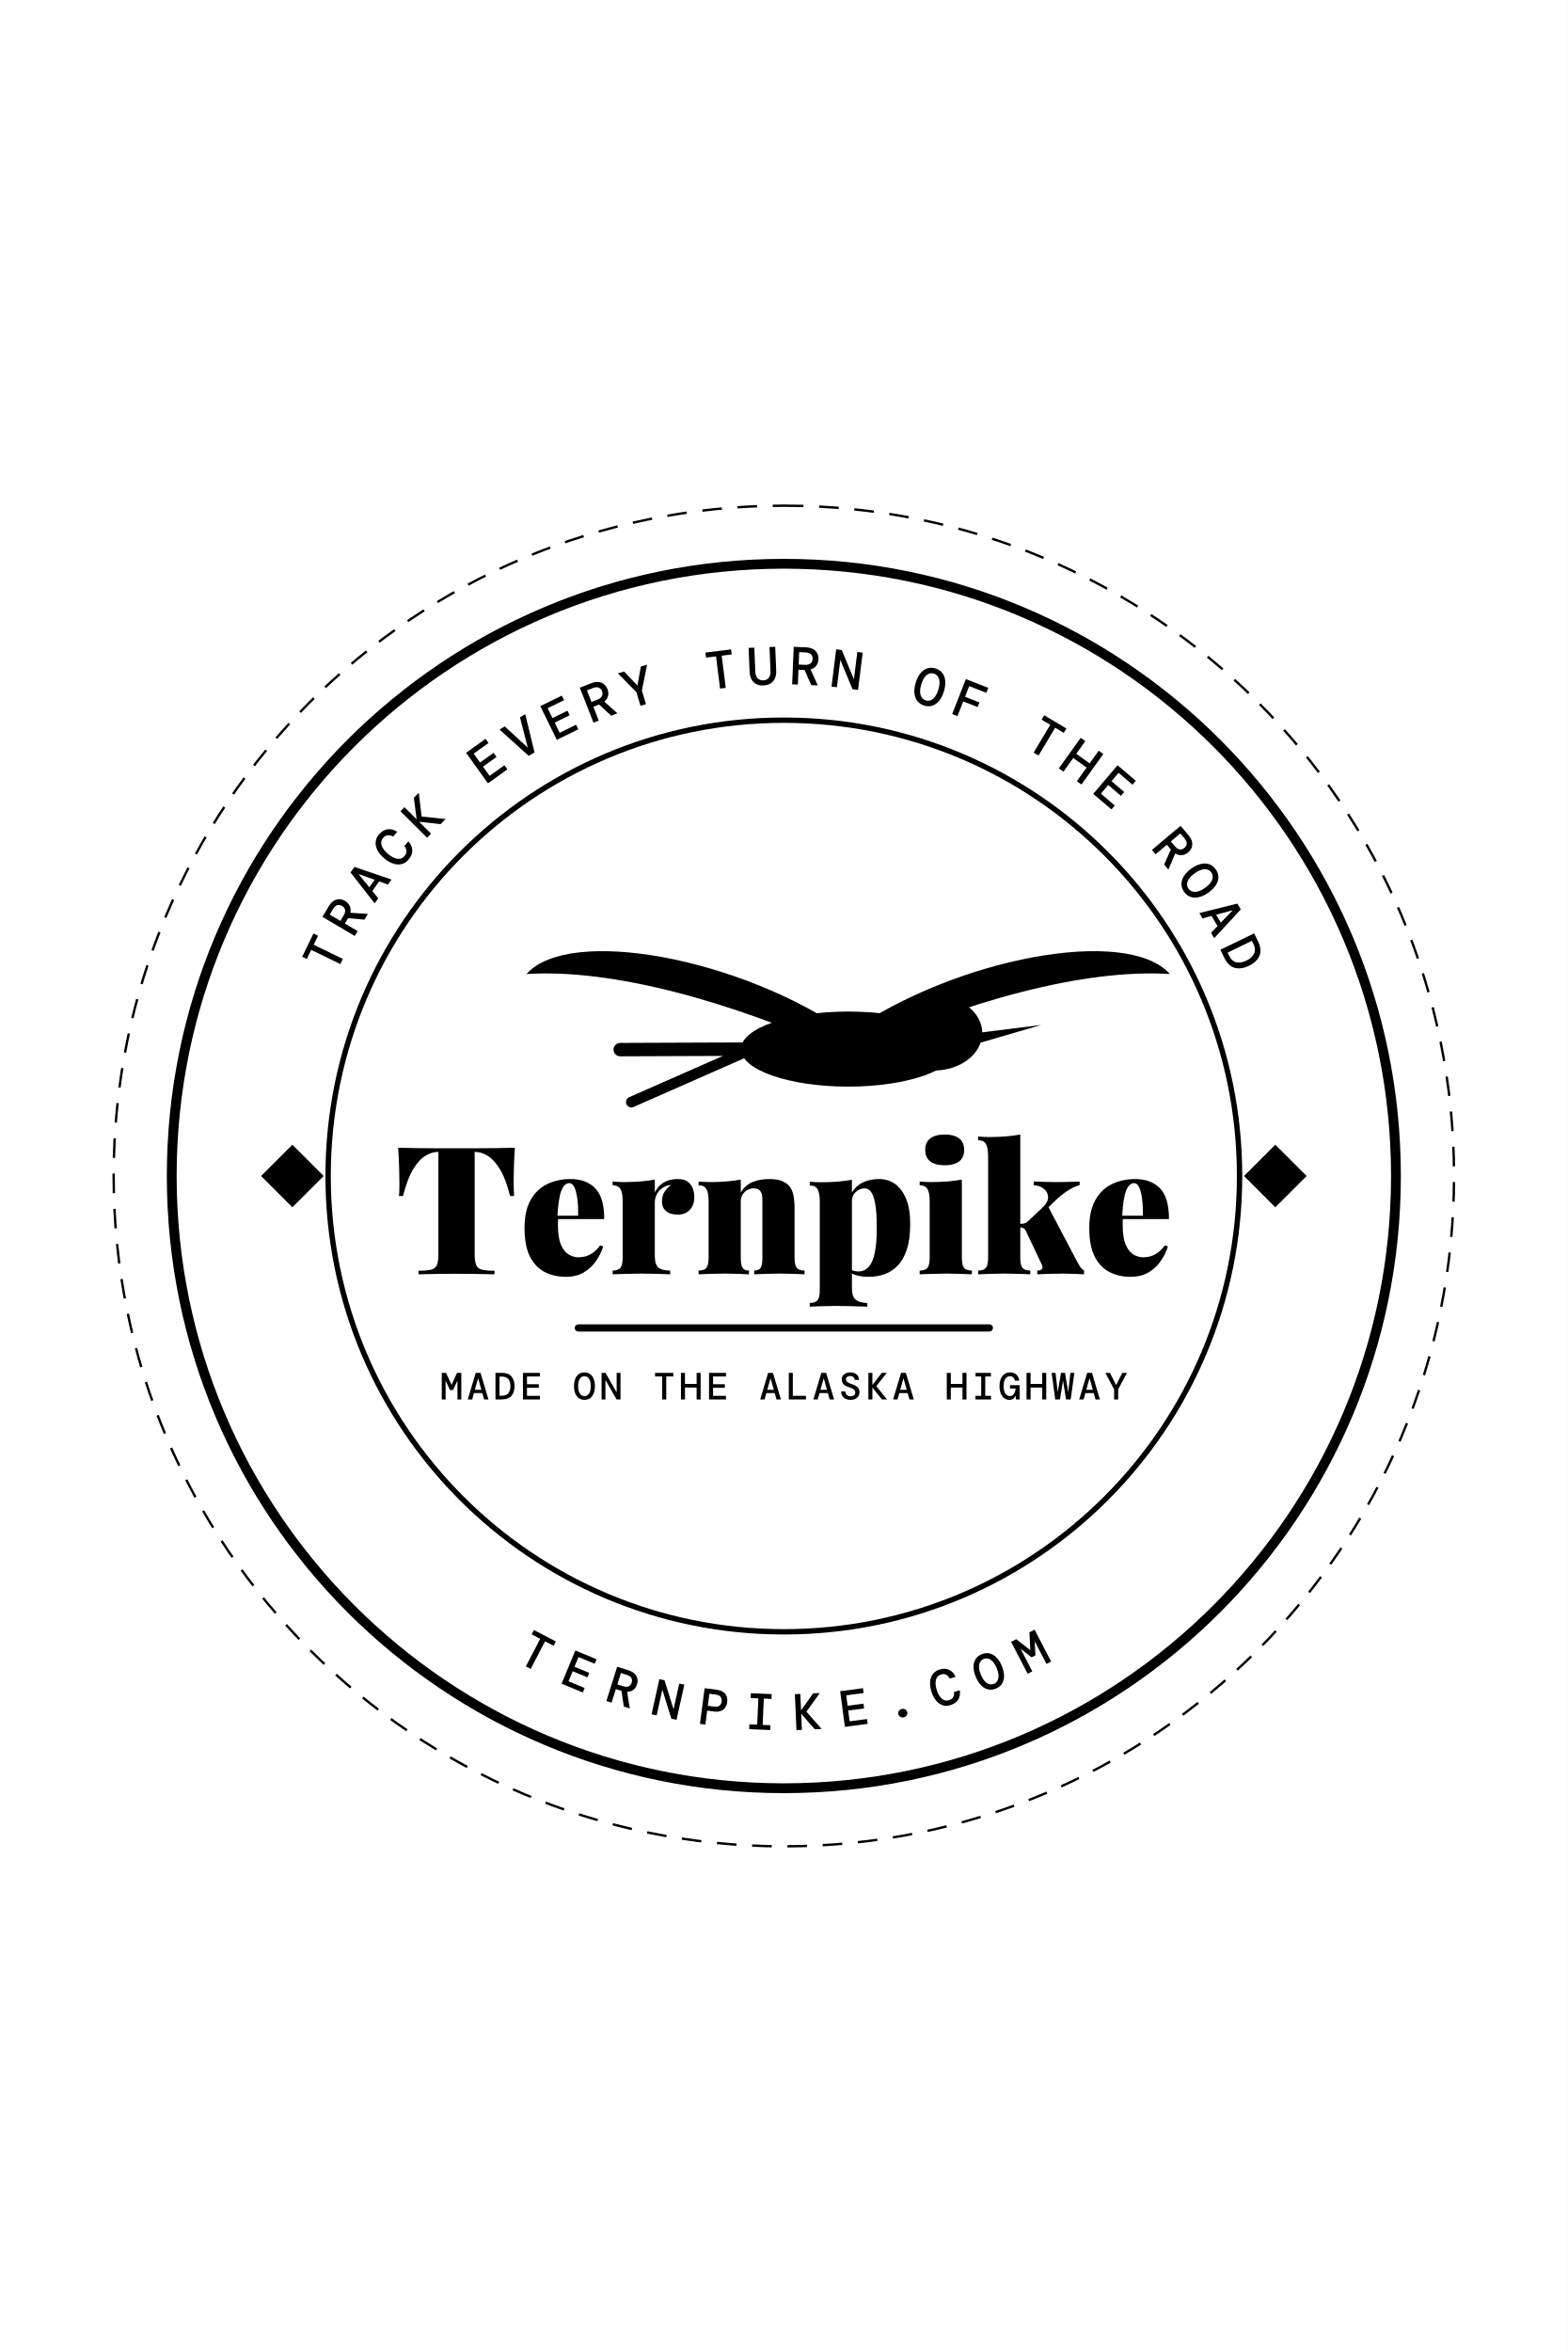
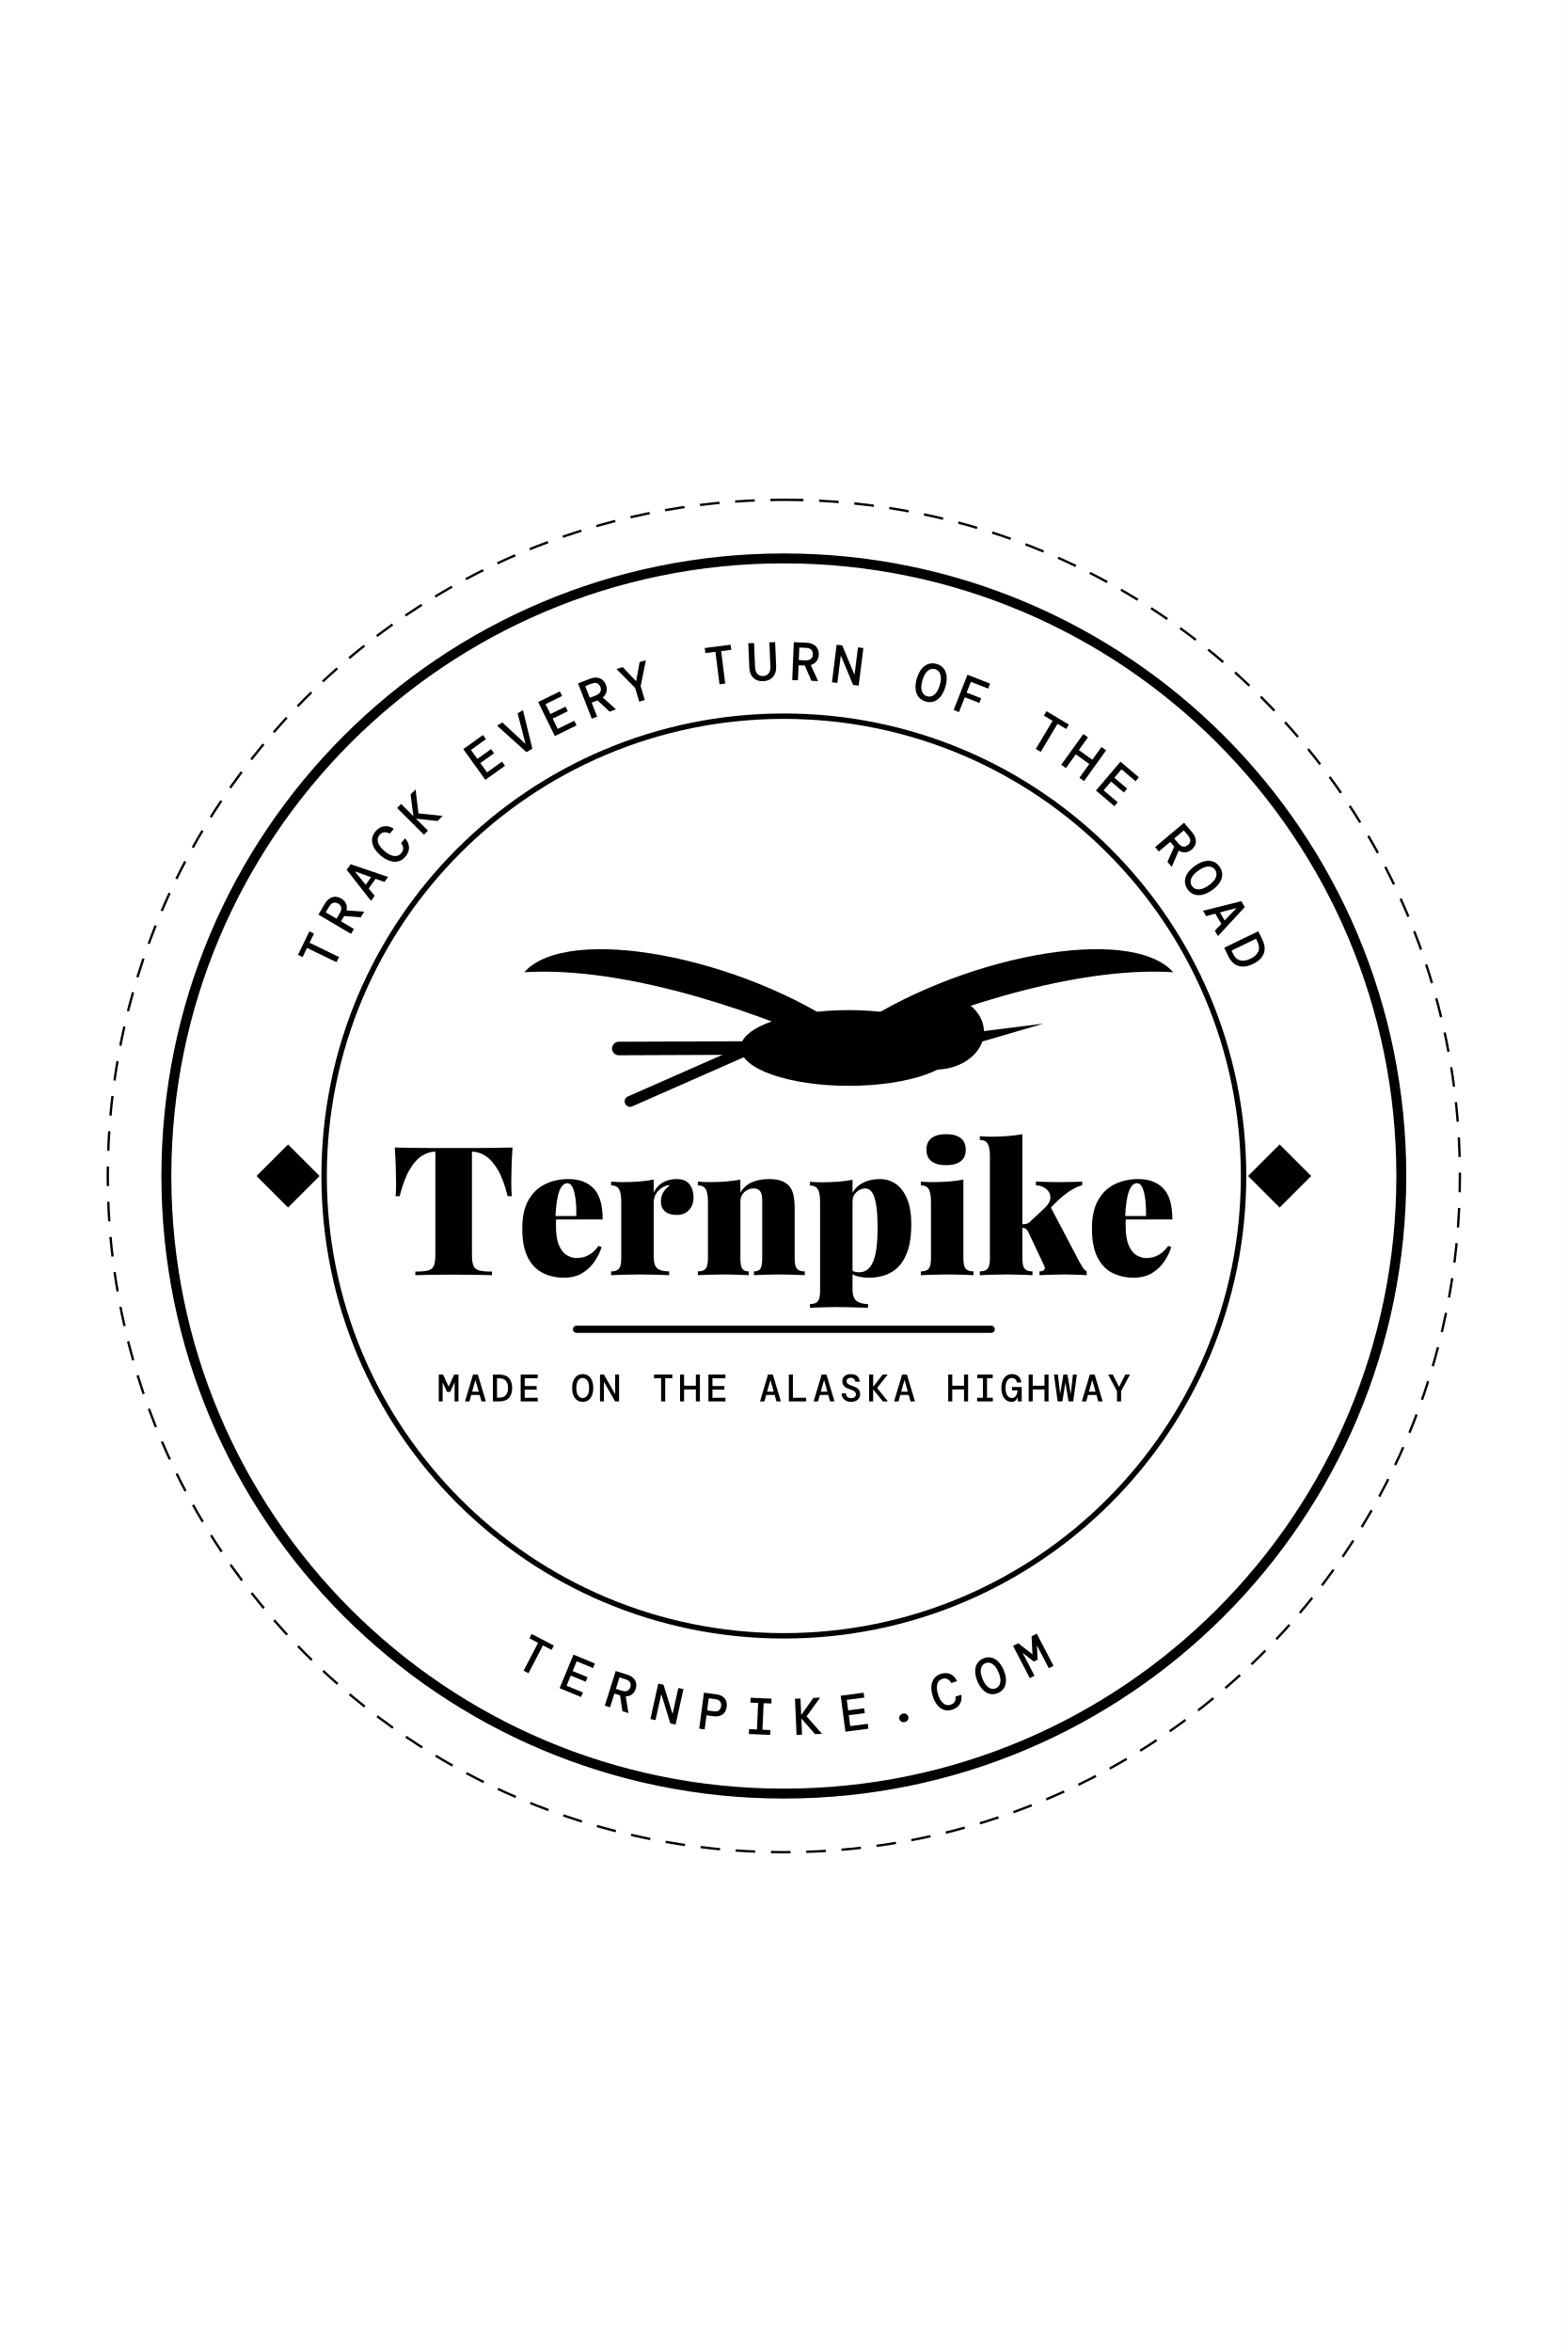
<svg xmlns="http://www.w3.org/2000/svg" width="4in" height="6in" viewBox="0 0 400 600">
  <rect width="400" height="600" fill="#ffffff" />
-   <g transform="translate(29 129) scale(1.14)">
+   <g transform="translate(27.5 127.5) scale(1.15)">
    <path d="M150 7a143 143 0 1 1 0 286a143 143 0 1 1 0 -286z" fill="#ffffff" />
    <circle cx="150" cy="150" r="137" fill="none" stroke="#000000" stroke-width="2.2" />
    <circle cx="150" cy="150" r="102" fill="none" stroke="#000000" stroke-width="1.2" opacity="1" />
    <g fill="#000000">
      <path transform="translate(51.02 102) rotate(-64.13)" d="M0.64 0L-0.64 0L-0.64-7.26L-2.89-7.26L-2.89-8.4L2.89-8.4L2.89-7.26L0.64-7.26L0.64 0" />
      <path transform="translate(55.34 93.97) rotate(-59.38)" d="M-1.43 0L-2.7 0L-2.7-8.4L0.05-8.4Q1.03-8.4 1.67-8.06Q2.32-7.73 2.63-7.16Q2.95-6.59 2.95-5.87L2.95-5.87Q2.95-5.05 2.54-4.42Q2.12-3.79 1.27-3.5L1.27-3.5L3.04 0L1.56 0L-0.05-3.32L-1.43-3.32L-1.43 0M-1.43-7.26L-1.43-4.48L-0.02-4.48Q0.84-4.48 1.24-4.86Q1.64-5.24 1.64-5.87L1.64-5.87Q1.64-6.5 1.25-6.88Q0.85-7.26-0.04-7.26L-0.04-7.26L-1.43-7.26" />
      <path transform="translate(60.3 86.32) rotate(-54.63)" d="M-1.88 0L-3.26 0L-0.76-8.4L0.76-8.4L3.26 0L1.88 0L1.32-2.02L-1.32-2.02L-1.88 0M0.04-6.6L-0.04-6.6L-1.03-3.04L1.03-3.04L0.04-6.6" />
      <path transform="translate(65.89 79.11) rotate(-49.88)" d="M0.02 0.14L0.02 0.14Q-1.03 0.14-1.77-0.4Q-2.51-0.94-2.9-1.91Q-3.29-2.89-3.29-4.19L-3.29-4.19Q-3.29-5.5-2.9-6.47Q-2.51-7.45-1.76-8Q-1.02-8.54 0.02-8.54L0.02-8.54Q1.38-8.54 2.18-7.81Q2.99-7.07 3.12-5.81L3.12-5.81L1.72-5.81Q1.61-6.47 1.18-6.91Q0.76-7.34 0.01-7.34L0.01-7.34Q-0.94-7.34-1.46-6.5Q-1.99-5.66-1.99-4.19L-1.99-4.19Q-1.99-2.72-1.46-1.89Q-0.94-1.06 0.01-1.06L0.01-1.06Q0.78-1.06 1.19-1.46Q1.6-1.86 1.72-2.52L1.72-2.52L3.12-2.52Q2.93-1.28 2.15-0.57Q1.37 0.14 0.02 0.14" />
      <path transform="translate(72.04 72.39) rotate(-45.13)" d="M-1.42 0L-2.69 0L-2.69-8.4L-1.42-8.4L-1.42-4.56L1.56-8.4L3.13-8.4L-0.16-4.24L-0.16-4.16L3.2 0L1.6 0L-1.42-3.77L-1.42 0" />
      <path transform="translate(85.92 60.59) rotate(-35.63)" d="M2.72 0L-2.64 0L-2.64-8.4L2.72-8.4L2.72-7.26L-1.37-7.26L-1.37-4.81L2.36-4.81L2.36-3.68L-1.37-3.68L-1.37-1.14L2.72-1.14L2.72 0" />
      <path transform="translate(93.55 55.59) rotate(-30.88)" d="M0.76 0L-0.76 0L-3.35-8.4L-1.98-8.4L0-1.68L1.98-8.4L3.35-8.4L0.76 0" />
      <path transform="translate(101.56 51.24) rotate(-26.13)" d="M2.72 0L-2.64 0L-2.64-8.4L2.72-8.4L2.72-7.26L-1.37-7.26L-1.37-4.81L2.36-4.81L2.36-3.68L-1.37-3.68L-1.37-1.14L2.72-1.14L2.72 0" />
      <path transform="translate(109.91 47.57) rotate(-21.38)" d="M-1.43 0L-2.7 0L-2.7-8.4L0.05-8.4Q1.03-8.4 1.67-8.06Q2.32-7.73 2.63-7.16Q2.95-6.59 2.95-5.87L2.95-5.87Q2.95-5.05 2.54-4.42Q2.12-3.79 1.27-3.5L1.27-3.5L3.04 0L1.56 0L-0.05-3.32L-1.43-3.32L-1.43 0M-1.43-7.26L-1.43-4.48L-0.02-4.48Q0.84-4.48 1.24-4.86Q1.64-5.24 1.64-5.87L1.64-5.87Q1.64-6.5 1.25-6.88Q0.85-7.26-0.04-7.26L-0.04-7.26L-1.43-7.26" />
      <path transform="translate(118.53 44.6) rotate(-16.63)" d="M0.64 0L-0.64 0L-0.64-3.19L-3.41-8.4L-1.96-8.4L0-4.54L1.96-8.4L3.41-8.4L0.64-3.19L0.64 0" />
      <path transform="translate(136.36 40.85) rotate(-7.13)" d="M0.64 0L-0.64 0L-0.64-7.26L-2.89-7.26L-2.89-8.4L2.89-8.4L2.89-7.26L0.64-7.26L0.64 0" />
      <path transform="translate(145.44 40.09) rotate(-2.38)" d="M-0.02 0.14L-0.02 0.14Q-0.88 0.14-1.54-0.2Q-2.21-0.55-2.59-1.27Q-2.98-1.98-2.98-3.07L-2.98-3.07L-2.98-8.4L-1.7-8.4L-1.7-3Q-1.7-2.04-1.25-1.52Q-0.79-1 0-1L0-1Q0.79-1 1.25-1.52Q1.7-2.04 1.7-3L1.7-3L1.7-8.4L2.98-8.4L2.98-3.07Q2.98-1.98 2.58-1.27Q2.18-0.55 1.51-0.2Q0.83 0.14-0.02 0.14" />
      <path transform="translate(154.56 40.09) rotate(2.38)" d="M-1.43 0L-2.7 0L-2.7-8.4L0.05-8.4Q1.03-8.4 1.67-8.06Q2.32-7.73 2.63-7.16Q2.95-6.59 2.95-5.87L2.95-5.87Q2.95-5.05 2.54-4.42Q2.12-3.79 1.27-3.5L1.27-3.5L3.04 0L1.56 0L-0.05-3.32L-1.43-3.32L-1.43 0M-1.43-7.26L-1.43-4.48L-0.02-4.48Q0.84-4.48 1.24-4.86Q1.64-5.24 1.64-5.87L1.64-5.87Q1.64-6.5 1.25-6.88Q0.85-7.26-0.04-7.26L-0.04-7.26L-1.43-7.26" />
      <path transform="translate(163.64 40.85) rotate(7.13)" d="M-1.78 0L-2.99 0L-2.99-8.4L-1.74-8.4L1.78-2.24L1.78-8.4L2.99-8.4L2.99 0L1.74 0L-1.78-6.16L-1.78 0" />
      <path transform="translate(181.47 44.6) rotate(16.63)" d="M0 0.14L0 0.14Q-1.02 0.14-1.76-0.38Q-2.51-0.91-2.9-1.88Q-3.3-2.86-3.3-4.2L-3.3-4.2Q-3.3-5.54-2.9-6.52Q-2.51-7.49-1.76-8.02Q-1.02-8.54 0-8.54L0-8.54Q1.03-8.54 1.77-8.02Q2.51-7.49 2.9-6.52Q3.3-5.54 3.3-4.2L3.3-4.2Q3.3-2.86 2.9-1.88Q2.51-0.91 1.77-0.38Q1.03 0.14 0 0.14M0-1.06L0-1.06Q0.9-1.06 1.45-1.87Q2-2.68 2-4.2L2-4.2Q2-5.72 1.45-6.53Q0.9-7.34 0-7.34L0-7.34Q-0.91-7.34-1.46-6.53Q-2-5.72-2-4.2L-2-4.2Q-2-2.68-1.46-1.87Q-0.91-1.06 0-1.06" />
      <path transform="translate(190.09 47.57) rotate(21.38)" d="M-1.32 0L-2.59 0L-2.59-8.4L2.8-8.4L2.8-7.21L-1.32-7.21L-1.32-4.64L2.14-4.64L2.14-3.53L-1.32-3.53L-1.32 0" />
      <path transform="translate(206.45 55.59) rotate(30.88)" d="M0.64 0L-0.64 0L-0.64-7.26L-2.89-7.26L-2.89-8.4L2.89-8.4L2.89-7.26L0.64-7.26L0.64 0" />
      <path transform="translate(214.08 60.59) rotate(35.63)" d="M-1.84 0L-3.11 0L-3.11-8.4L-1.84-8.4L-1.84-4.92L1.84-4.92L1.84-8.4L3.11-8.4L3.11 0L1.84 0L1.84-3.76L-1.84-3.76L-1.84 0" />
      <path transform="translate(221.26 66.2) rotate(40.38)" d="M2.72 0L-2.64 0L-2.64-8.4L2.72-8.4L2.72-7.26L-1.37-7.26L-1.37-4.81L2.36-4.81L2.36-3.68L-1.37-3.68L-1.37-1.14L2.72-1.14L2.72 0" />
      <path transform="translate(234.11 79.11) rotate(49.88)" d="M-1.43 0L-2.7 0L-2.7-8.4L0.05-8.4Q1.03-8.4 1.67-8.06Q2.32-7.73 2.63-7.16Q2.95-6.59 2.95-5.87L2.95-5.87Q2.95-5.05 2.54-4.42Q2.12-3.79 1.27-3.5L1.27-3.5L3.04 0L1.56 0L-0.05-3.32L-1.43-3.32L-1.43 0M-1.43-7.26L-1.43-4.48L-0.02-4.48Q0.84-4.48 1.24-4.86Q1.64-5.24 1.64-5.87L1.64-5.87Q1.64-6.5 1.25-6.88Q0.85-7.26-0.04-7.26L-0.04-7.26L-1.43-7.26" />
      <path transform="translate(239.7 86.32) rotate(54.63)" d="M0 0.14L0 0.14Q-1.02 0.14-1.76-0.38Q-2.51-0.91-2.9-1.88Q-3.3-2.86-3.3-4.2L-3.3-4.2Q-3.3-5.54-2.9-6.52Q-2.51-7.49-1.76-8.02Q-1.02-8.54 0-8.54L0-8.54Q1.03-8.54 1.77-8.02Q2.51-7.49 2.9-6.52Q3.3-5.54 3.3-4.2L3.3-4.2Q3.3-2.86 2.9-1.88Q2.51-0.91 1.77-0.38Q1.03 0.14 0 0.14M0-1.06L0-1.06Q0.9-1.06 1.45-1.87Q2-2.68 2-4.2L2-4.2Q2-5.72 1.45-6.53Q0.9-7.34 0-7.34L0-7.34Q-0.91-7.34-1.46-6.53Q-2-5.72-2-4.2L-2-4.2Q-2-2.68-1.46-1.87Q-0.91-1.06 0-1.06" />
      <path transform="translate(244.66 93.97) rotate(59.38)" d="M-1.88 0L-3.26 0L-0.76-8.4L0.76-8.4L3.26 0L1.88 0L1.32-2.02L-1.32-2.02L-1.88 0M0.04-6.6L-0.04-6.6L-1.03-3.04L1.03-3.04L0.04-6.6" />
      <path transform="translate(248.98 102) rotate(64.13)" d="M-0.9 0L-2.92 0L-2.92-8.4L-0.9-8.4Q1.13-8.4 2.11-7.28Q3.1-6.16 3.1-4.2L3.1-4.2Q3.1-2.24 2.11-1.12Q1.13 0-0.9 0L-0.9 0M-1.64-7.22L-1.64-1.18L-0.95-1.18Q0.52-1.18 1.16-2Q1.81-2.82 1.81-4.2L1.81-4.2Q1.81-5.58 1.16-6.4Q0.52-7.22-0.95-7.22L-0.95-7.22L-1.64-7.22" />
    </g>
    <g fill="#000000">
      <path transform="translate(92.8 260.02) rotate(387.47)" d="M0.61 0L-0.61 0L-0.61-6.96L-2.77-6.96L-2.77-8.05L2.77-8.05L2.77-6.96L0.61-6.96L0.61 0" />
      <path transform="translate(102.59 264.58) rotate(382.48)" d="M2.61 0L-2.53 0L-2.53-8.05L2.61-8.05L2.61-6.96L-1.31-6.96L-1.31-4.61L2.27-4.61L2.27-3.53L-1.31-3.53L-1.31-1.09L2.61-1.09L2.61 0" />
      <path transform="translate(112.75 268.27) rotate(377.48)" d="M-1.37 0L-2.59 0L-2.59-8.05L0.05-8.05Q0.99-8.05 1.6-7.73Q2.22-7.41 2.52-6.86Q2.83-6.31 2.83-5.62L2.83-5.62Q2.83-4.84 2.43-4.24Q2.04-3.63 1.22-3.36L1.22-3.36L2.91 0L1.5 0L-0.05-3.19L-1.37-3.19L-1.37 0M-1.37-6.96L-1.37-4.29L-0.02-4.29Q0.81-4.29 1.19-4.66Q1.58-5.03 1.58-5.62L1.58-5.62Q1.58-6.23 1.2-6.6Q0.82-6.96-0.03-6.96L-0.03-6.96L-1.37-6.96" />
      <path transform="translate(123.19 271.07) rotate(372.49)" d="M-1.7 0L-2.86 0L-2.86-8.05L-1.67-8.05L1.7-2.15L1.7-8.05L2.86-8.05L2.86 0L1.67 0L-1.7-5.9L-1.7 0" />
      <path transform="translate(133.83 272.94) rotate(367.49)" d="M-1.41 0L-2.63 0L-2.63-8.05L0.09-8.05Q1.01-8.05 1.61-7.73Q2.21-7.42 2.5-6.87Q2.78-6.31 2.78-5.6L2.78-5.6Q2.78-4.89 2.5-4.34Q2.21-3.78 1.61-3.47Q1.01-3.15 0.09-3.15L0.09-3.15L-1.41-3.15L-1.41 0M-1.41-6.96L-1.41-4.24L0.03-4.24Q0.82-4.24 1.18-4.61Q1.54-4.98 1.54-5.6L1.54-5.6Q1.54-6.21 1.18-6.58Q0.82-6.96 0.03-6.96L0.03-6.96L-1.41-6.96" />
      <path transform="translate(144.6 273.88) rotate(362.5)" d="M2.36 0L-2.36 0L-2.36-1.08L-0.61-1.08L-0.61-6.97L-2.33-6.97L-2.33-8.05L2.33-8.05L2.33-6.97L0.61-6.97L0.61-1.08L2.36-1.08L2.36 0" />
      <path transform="translate(155.4 273.88) rotate(357.5)" d="M-1.36 0L-2.58 0L-2.58-8.05L-1.36-8.05L-1.36-4.37L1.5-8.05L3-8.05L-0.15-4.06L-0.15-3.99L3.07 0L1.53 0L-1.36-3.61L-1.36 0" />
      <path transform="translate(166.17 272.94) rotate(352.51)" d="M2.61 0L-2.53 0L-2.53-8.05L2.61-8.05L2.61-6.96L-1.31-6.96L-1.31-4.61L2.27-4.61L2.27-3.53L-1.31-3.53L-1.31-1.09L2.61-1.09L2.61 0" />
      <path transform="translate(176.81 271.07) rotate(347.51)" d="M0 0.07L0 0.07Q-0.43 0.07-0.72-0.21Q-1.02-0.49-1.02-0.9L-1.02-0.9Q-1.02-1.3-0.72-1.58Q-0.43-1.85 0-1.85L0-1.85Q0.44-1.85 0.73-1.58Q1.02-1.3 1.02-0.9L1.02-0.9Q1.02-0.49 0.73-0.21Q0.44 0.07 0 0.07" />
      <path transform="translate(187.25 268.27) rotate(342.52)" d="M0.02 0.14L0.02 0.14Q-0.99 0.14-1.7-0.38Q-2.4-0.9-2.78-1.83Q-3.15-2.77-3.15-4.01L-3.15-4.01Q-3.15-5.27-2.78-6.2Q-2.4-7.14-1.69-7.66Q-0.98-8.19 0.02-8.19L0.02-8.19Q1.32-8.19 2.09-7.48Q2.86-6.77 2.99-5.57L2.99-5.57L1.64-5.57Q1.54-6.2 1.13-6.62Q0.72-7.04 0.01-7.04L0.01-7.04Q-0.9-7.04-1.4-6.23Q-1.91-5.43-1.91-4.01L-1.91-4.01Q-1.91-2.61-1.4-1.81Q-0.9-1.01 0.01-1.01L0.01-1.01Q0.75-1.01 1.14-1.4Q1.53-1.78 1.64-2.41L1.64-2.41L2.99-2.41Q2.81-1.23 2.06-0.55Q1.31 0.14 0.02 0.14" />
      <path transform="translate(197.41 264.58) rotate(337.52)" d="M0 0.14L0 0.14Q-0.98 0.14-1.69-0.37Q-2.4-0.87-2.78-1.81Q-3.16-2.74-3.16-4.03L-3.16-4.03Q-3.16-5.31-2.78-6.24Q-2.4-7.18-1.69-7.68Q-0.98-8.19 0-8.19L0-8.19Q0.99-8.19 1.7-7.68Q2.4-7.18 2.78-6.24Q3.16-5.31 3.16-4.03L3.16-4.03Q3.16-2.74 2.78-1.81Q2.4-0.87 1.7-0.37Q0.99 0.14 0 0.14M0-1.01L0-1.01Q0.86-1.01 1.39-1.79Q1.92-2.56 1.92-4.03L1.92-4.03Q1.92-5.49 1.39-6.26Q0.86-7.04 0-7.04L0-7.04Q-0.87-7.04-1.4-6.26Q-1.92-5.49-1.92-4.03L-1.92-4.03Q-1.92-2.56-1.4-1.79Q-0.87-1.01 0-1.01" />
      <path transform="translate(207.2 260.02) rotate(332.53)" d="M-1.79 0L-2.96 0L-2.96-8.05L-1.67-8.05L0-4.42L1.67-8.05L2.96-8.05L2.96 0L1.79 0L1.79-5.73L0.48-2.85L-0.48-2.85L-1.79-5.72L-1.79 0" />
    </g>
    <g fill="#000000">
      <path d="M33 150l7-7 7 7-7 7z" />
      <path d="M253 150l7-7 7 7-7 7z" />
    </g>
    <g transform="translate(92.4 70) scale(1.2)">
      <path d="M60 40 C40 26, 8 20, 0 29 C16 28, 38 34, 60 44Z" fill="#000000" />
      <path d="M60 40 C80 26, 112 20, 120 29 C104 28, 82 34, 60 44Z" fill="#000000" />
      <ellipse cx="60" cy="43" rx="20" ry="7" fill="#000000" />
      <g transform="rotate(-12 42 43)">
        <path d="M42 43 L18 38" stroke="#000000" stroke-width="2.5" stroke-linecap="round" />
        <path d="M42 43 L18 48" stroke="#000000" stroke-width="2" stroke-linecap="round" />
      </g>
      <ellipse cx="76" cy="40" rx="9" ry="7" fill="#000000" />
      <path d="M84 40 L96 38.5 L84 42Z" fill="#000000" />
      <circle cx="79" cy="38.5" r="1.6" fill="#000000" />
    </g>
    <path d="M89.8 143.68L89.8 143.68Q89.64 146.04 89.58 148.24Q89.52 150.44 89.52 151.6L89.52 151.6Q89.52 152.44 89.56 153.2Q89.6 153.96 89.64 154.48L89.64 154.48L88.72 154.48Q87.8 150.72 86.5 148.56Q85.2 146.4 83.74 145.5Q82.28 144.6 80.84 144.6L80.84 144.6L80.8 144.6L80.8 167.48Q80.8 169.12 81.14 169.92Q81.48 170.72 82.44 170.96Q83.4 171.2 85.24 171.2L85.24 171.2L85.24 172Q83.84 171.96 81.46 171.92Q79.08 171.88 76.48 171.88L76.48 171.88Q74 171.88 71.8 171.92Q69.6 171.96 68.24 172L68.24 172L68.24 171.2Q70.08 171.2 71.04 170.96Q72 170.72 72.34 169.92Q72.68 169.12 72.68 167.48L72.68 167.48L72.68 144.6L72.64 144.6Q71.2 144.6 69.74 145.5Q68.28 146.4 67 148.54Q65.72 150.68 64.76 154.48L64.76 154.48L63.84 154.48Q63.92 153.96 63.94 153.2Q63.96 152.44 63.96 151.6L63.96 151.6Q63.96 150.44 63.9 148.24Q63.84 146.04 63.68 143.68L63.68 143.68Q65.6 143.72 67.92 143.76Q70.24 143.8 72.56 143.8Q74.88 143.8 76.76 143.8L76.76 143.8Q78.64 143.8 80.96 143.8Q83.28 143.8 85.6 143.76Q87.92 143.72 89.8 143.68M102.24 150.68L102.24 150.68Q105.76 150.68 107.78 152.74Q109.8 154.8 109.8 159.64L109.8 159.64L97.28 159.64L97.2 158.88L103.96 158.88Q104 156.92 103.8 155.26Q103.6 153.6 103.16 152.6Q102.72 151.6 101.96 151.6L101.96 151.6Q100.88 151.6 100.2 153.3Q99.52 155 99.32 159.12L99.32 159.12L99.48 159.44Q99.44 159.84 99.44 160.24Q99.44 160.64 99.44 161.08L99.44 161.08Q99.44 163.88 100.14 165.44Q100.84 167 101.9 167.6Q102.96 168.2 104.04 168.2L104.04 168.2Q104.6 168.2 105.38 168.04Q106.16 167.88 107.08 167.3Q108 166.72 108.88 165.52L108.88 165.52L109.56 165.76Q109.08 167.36 108.02 168.94Q106.96 170.52 105.28 171.54Q103.6 172.56 101.2 172.56L101.2 172.56Q98.64 172.56 96.54 171.52Q94.44 170.48 93.2 168.08Q91.96 165.68 91.96 161.64L91.96 161.64Q91.96 157.8 93.32 155.38Q94.68 152.96 97.02 151.82Q99.36 150.68 102.24 150.68M126.28 150.68L126.28 150.68Q127.72 150.68 128.52 151.3Q129.32 151.92 129.64 152.86Q129.96 153.8 129.96 154.72L129.96 154.72Q129.96 156.52 128.94 157.58Q127.92 158.64 126.28 158.64L126.28 158.64Q124.52 158.64 123.62 157.84Q122.72 157.04 122.72 155.76L122.72 155.76Q122.72 154.4 123.3 153.52Q123.88 152.64 124.76 152.04L124.76 152.04Q124.04 152.04 123.48 152.32L123.48 152.32Q123 152.52 122.56 152.88Q122.12 153.24 121.8 153.7Q121.48 154.16 121.3 154.72Q121.12 155.28 121.12 155.88L121.12 155.88L121.12 167.88Q121.12 169.8 121.92 170.48Q122.72 171.16 124.56 171.16L124.56 171.16L124.56 172Q123.64 171.96 121.82 171.9Q120 171.84 118.08 171.84L118.08 171.84Q116.28 171.84 114.44 171.9Q112.6 171.96 111.68 172L111.68 172L111.68 171.16Q112.92 171.16 113.42 170.56Q113.92 169.96 113.92 168.28L113.92 168.28L113.92 155.6Q113.92 153.8 113.44 152.94Q112.96 152.08 111.68 152.08L111.68 152.08L111.68 151.24Q112.96 151.36 114.16 151.36L114.16 151.36Q116.16 151.36 117.9 151.22Q119.64 151.08 121.12 150.8L121.12 150.8L121.12 153.68Q121.64 152.64 122.4 151.98Q123.16 151.32 124.14 151Q125.12 150.68 126.28 150.68M146.72 150.68L146.72 150.68Q148.56 150.68 149.62 151.14Q150.68 151.6 151.24 152.28L151.24 152.28Q151.84 153 152.12 154.2Q152.4 155.4 152.4 157.44L152.4 157.44L152.4 168.28Q152.4 169.96 152.9 170.56Q153.4 171.16 154.64 171.16L154.64 171.16L154.64 172Q153.84 171.96 152.22 171.9Q150.6 171.84 149.04 171.84L149.04 171.84Q147.36 171.84 145.76 171.9Q144.16 171.96 143.36 172L143.36 172L143.36 171.16Q144.4 171.16 144.8 170.56Q145.2 169.96 145.2 168.28L145.2 168.28L145.2 155.28Q145.2 154.44 145 153.88Q144.8 153.32 144.38 153.04Q143.96 152.76 143.24 152.76L143.24 152.76Q142.52 152.76 141.86 153.12Q141.2 153.48 140.78 154.14Q140.36 154.8 140.36 155.64L140.36 155.64L140.36 168.28Q140.36 169.96 140.78 170.56Q141.2 171.16 142.2 171.16L142.2 171.16L142.2 172Q141.44 171.96 139.96 171.9Q138.48 171.84 136.92 171.84L136.92 171.84Q135.24 171.84 133.52 171.9Q131.8 171.96 130.92 172L130.92 172L130.92 171.16Q132.16 171.16 132.66 170.56Q133.16 169.96 133.16 168.28L133.16 168.28L133.16 155.6Q133.16 153.8 132.68 152.94Q132.2 152.08 130.92 152.08L130.92 152.08L130.92 151.24Q132.2 151.36 133.4 151.36L133.4 151.36Q135.4 151.36 137.14 151.22Q138.88 151.08 140.36 150.8L140.36 150.8L140.36 153.68Q141.32 152.08 142.94 151.38Q144.56 150.68 146.72 150.68M165.24 150.84L165.24 150.84L165.24 175.12Q165.24 177.08 166.16 177.74Q167.08 178.4 168.68 178.4L168.68 178.4L168.68 179.24Q167.56 179.2 165.56 179.14Q163.56 179.08 161.32 179.08L161.32 179.08Q159.72 179.08 158.16 179.14Q156.6 179.2 155.8 179.24L155.8 179.24L155.8 178.4Q157.04 178.4 157.54 177.8Q158.04 177.2 158.04 175.52L158.04 175.52L158.04 155.64Q158.04 153.84 157.56 152.98Q157.08 152.12 155.8 152.12L155.8 152.12L155.8 151.28Q157.08 151.4 158.28 151.4L158.28 151.4Q160.28 151.4 162.02 151.26Q163.76 151.12 165.24 150.84M171.32 150.68L171.32 150.68Q173.32 150.68 174.88 151.78Q176.44 152.88 177.36 155.1Q178.28 157.32 178.28 160.72L178.28 160.72Q178.28 164.12 177.54 166.4Q176.8 168.68 175.5 170.04Q174.2 171.4 172.52 171.98Q170.84 172.56 168.96 172.56L168.96 172.56Q167.6 172.56 166.38 172.26Q165.16 171.96 164.36 171.12L164.36 171.12L164.76 170.6Q165.08 171.04 165.6 171.2Q166.12 171.36 166.64 171.36L166.64 171.36Q168.12 171.36 169.04 170.28Q169.96 169.2 170.38 167.04Q170.8 164.88 170.8 161.64L170.8 161.64Q170.8 158.08 170.44 156.16Q170.08 154.24 169.48 153.5Q168.88 152.76 168.12 152.76L168.12 152.76Q167 152.76 166.12 153.56Q165.24 154.36 165.24 155.64L165.24 155.64L165.24 153.68Q166.16 152.16 167.72 151.42Q169.28 150.68 171.32 150.68M186 140.72L186 140.72Q188.08 140.72 189.22 141.58Q190.36 142.44 190.36 144.16L190.36 144.16Q190.36 145.88 189.22 146.74Q188.08 147.6 186 147.6L186 147.6Q183.92 147.6 182.78 146.74Q181.64 145.88 181.64 144.16L181.64 144.16Q181.64 142.44 182.78 141.58Q183.92 140.72 186 140.72M189.84 150.8L189.84 150.8L189.84 168.28Q189.84 169.96 190.34 170.56Q190.84 171.16 192.08 171.16L192.08 171.16L192.08 172Q191.28 171.96 189.68 171.9Q188.08 171.84 186.4 171.84L186.4 171.84Q184.72 171.84 183 171.9Q181.28 171.96 180.4 172L180.4 172L180.4 171.16Q181.64 171.16 182.14 170.56Q182.64 169.96 182.64 168.28L182.64 168.28L182.64 155.6Q182.64 153.8 182.16 152.94Q181.68 152.08 180.4 152.08L180.4 152.08L180.4 151.24Q181.68 151.36 182.88 151.36L182.88 151.36Q184.88 151.36 186.62 151.22Q188.36 151.08 189.84 150.8M202.92 140.72L202.92 140.72L202.92 168.28Q202.92 169.96 203.42 170.56Q203.92 171.16 205.16 171.16L205.16 171.16L205.16 172Q204.36 171.96 202.76 171.9Q201.16 171.84 199.48 171.84L199.48 171.84Q197.8 171.84 196.08 171.9Q194.36 171.96 193.48 172L193.48 172L193.48 171.16Q194.72 171.16 195.22 170.56Q195.72 169.96 195.72 168.28L195.72 168.28L195.72 145.52Q195.72 143.72 195.24 142.86Q194.76 142 193.48 142L193.48 142L193.48 141.16Q194.76 141.28 195.96 141.28L195.96 141.28Q197.96 141.28 199.7 141.14Q201.44 141 202.92 140.72M216.2 151.24L216.2 151.24L216.2 152.04Q214.76 152.44 213.28 153.44Q211.8 154.44 210.28 155.96L210.28 155.96L208.88 157.36L209.16 156.84L215.6 169.08Q215.92 169.68 216.28 170.26Q216.64 170.84 217.2 171.16L217.2 171.16L217.2 172Q216.52 171.96 215.14 171.9Q213.76 171.84 212.36 171.84L212.36 171.84Q210.76 171.84 209.14 171.9Q207.52 171.96 206.72 172L206.72 172L206.72 171.16Q207.52 171.16 207.78 170.8Q208.04 170.44 207.72 169.8L207.72 169.8L204.2 162.36Q203.92 161.8 203.56 161.64Q203.2 161.48 202.72 161.48L202.72 161.48L202.72 160.72Q203.28 160.72 203.76 160.62Q204.24 160.52 204.64 160.12L204.64 160.12L207.72 157.24Q209.12 155.96 209.14 154.82Q209.16 153.68 208.26 152.92Q207.36 152.16 205.92 152.04L205.92 152.04L205.92 151.24Q207.08 151.28 208.42 151.32Q209.76 151.36 210.72 151.36L210.72 151.36Q211.56 151.36 212.64 151.34Q213.72 151.32 214.7 151.3Q215.68 151.28 216.2 151.24M228.64 150.68L228.64 150.68Q232.16 150.68 234.18 152.74Q236.2 154.8 236.2 159.64L236.2 159.64L223.68 159.64L223.6 158.88L230.36 158.88Q230.4 156.92 230.2 155.26Q230 153.6 229.56 152.6Q229.12 151.6 228.36 151.6L228.36 151.6Q227.28 151.6 226.6 153.3Q225.92 155 225.72 159.12L225.72 159.12L225.88 159.44Q225.84 159.84 225.84 160.24Q225.84 160.64 225.84 161.08L225.84 161.08Q225.84 163.88 226.54 165.44Q227.24 167 228.3 167.6Q229.36 168.2 230.44 168.2L230.44 168.2Q231 168.2 231.78 168.04Q232.56 167.88 233.48 167.3Q234.4 166.72 235.28 165.52L235.28 165.52L235.96 165.76Q235.48 167.36 234.42 168.94Q233.36 170.52 231.68 171.54Q230 172.56 227.6 172.56L227.6 172.56Q225.04 172.56 222.94 171.52Q220.84 170.48 219.6 168.08Q218.36 165.68 218.36 161.64L218.36 161.64Q218.36 157.8 219.72 155.38Q221.08 152.96 223.42 151.82Q225.76 150.68 228.64 150.68" fill="#000000" />
    <path d="M104 184H196" stroke="#000000" stroke-width="1.6" stroke-linecap="round" />
    <path d="M74.3 200L73.44 200L73.44 194.05L74.39 194.05L75.63 196.74L76.86 194.05L77.81 194.05L77.81 200L76.95 200L76.95 195.77L75.98 197.89L75.27 197.89L74.3 195.78L74.3 200M80.24 200L79.26 200L81.04 194.05L82.11 194.05L83.89 200L82.91 200L82.51 198.57L80.64 198.57L80.24 200M81.6 195.33L81.55 195.33L80.84 197.85L82.31 197.85L81.6 195.33M86.89 200L85.46 200L85.46 194.05L86.89 194.05Q88.32 194.05 89.02 194.84Q89.72 195.64 89.72 197.03L89.72 197.03Q89.72 198.41 89.02 199.21Q88.32 200 86.89 200L86.89 200M86.36 194.88L86.36 199.17L86.85 199.17Q87.89 199.17 88.35 198.58Q88.81 198 88.81 197.03L88.81 197.03Q88.81 196.05 88.35 195.47Q87.89 194.88 86.85 194.88L86.85 194.88L86.36 194.88M95.4 200L91.61 200L91.61 194.05L95.4 194.05L95.4 194.86L92.51 194.86L92.51 196.59L95.15 196.59L95.15 197.39L92.51 197.39L92.51 199.19L95.4 199.19L95.4 200M105.38 200.1L105.38 200.1Q104.65 200.1 104.13 199.73Q103.6 199.35 103.32 198.67Q103.04 197.98 103.04 197.03L103.04 197.03Q103.04 196.07 103.32 195.38Q103.6 194.7 104.13 194.32Q104.65 193.95 105.38 193.95L105.38 193.95Q106.11 193.95 106.63 194.32Q107.15 194.7 107.43 195.38Q107.71 196.07 107.71 197.03L107.71 197.03Q107.71 197.98 107.43 198.67Q107.15 199.35 106.63 199.73Q106.11 200.1 105.38 200.1M105.38 199.25L105.38 199.25Q106.01 199.25 106.4 198.68Q106.79 198.1 106.79 197.03L106.79 197.03Q106.79 195.95 106.4 195.37Q106.01 194.8 105.38 194.8L105.38 194.8Q104.73 194.8 104.34 195.37Q103.96 195.95 103.96 197.03L103.96 197.03Q103.96 198.1 104.34 198.68Q104.73 199.25 105.38 199.25M110.07 200L109.21 200L109.21 194.05L110.09 194.05L112.58 198.41L112.58 194.05L113.44 194.05L113.44 200L112.56 200L110.07 195.64L110.07 200M123.68 200L122.77 200L122.77 194.86L121.18 194.86L121.18 194.05L125.27 194.05L125.27 194.86L123.68 194.86L123.68 200M127.87 200L126.97 200L126.97 194.05L127.87 194.05L127.87 196.52L130.48 196.52L130.48 194.05L131.38 194.05L131.38 200L130.48 200L130.48 197.34L127.87 197.34L127.87 200M137.05 200L133.26 200L133.26 194.05L137.05 194.05L137.05 194.86L134.16 194.86L134.16 196.59L136.8 196.59L136.8 197.39L134.16 197.39L134.16 199.19L137.05 199.19L137.05 200M145.69 200L144.71 200L146.49 194.05L147.56 194.05L149.34 200L148.36 200L147.96 198.57L146.09 198.57L145.69 200M147.05 195.33L147 195.33L146.29 197.85L147.76 197.85L147.05 195.33M154.95 200L151.11 200L151.11 194.05L152.01 194.05L152.01 199.19L154.95 199.19L154.95 200M157.59 200L156.61 200L158.39 194.05L159.46 194.05L161.24 200L160.26 200L159.86 198.57L157.99 198.57L157.59 200M158.95 195.33L158.9 195.33L158.19 197.85L159.66 197.85L158.95 195.33M164.93 200.1L164.93 200.1Q164.31 200.1 163.83 199.87Q163.36 199.64 163.09 199.22Q162.83 198.79 162.82 198.21L162.82 198.21L163.77 198.21Q163.78 198.66 164.08 198.98Q164.38 199.29 164.93 199.29L164.93 199.29Q165.43 199.29 165.71 199.06Q165.99 198.83 165.99 198.45L165.99 198.45Q165.99 198.14 165.82 197.93Q165.66 197.72 165.31 197.56Q164.96 197.39 164.41 197.21L164.41 197.21Q163.67 196.97 163.32 196.55Q162.97 196.13 162.97 195.52L162.97 195.52Q162.97 194.82 163.48 194.38Q163.99 193.95 164.88 193.95L164.88 193.95Q165.75 193.95 166.28 194.39Q166.8 194.84 166.82 195.63L166.82 195.63L165.86 195.63Q165.86 195.42 165.74 195.22Q165.62 195.02 165.4 194.89Q165.18 194.76 164.86 194.76L164.86 194.76Q164.46 194.75 164.19 194.95Q163.91 195.15 163.91 195.49L163.91 195.49Q163.91 195.9 164.25 196.14Q164.58 196.37 165.33 196.62L165.33 196.62Q165.79 196.77 166.15 196.99Q166.52 197.2 166.72 197.54Q166.93 197.88 166.93 198.39L166.93 198.39Q166.93 198.87 166.69 199.26Q166.46 199.64 166.01 199.87Q165.56 200.1 164.93 200.1M169.82 200L168.92 200L168.92 194.05L169.82 194.05L169.82 196.77L171.93 194.05L173.04 194.05L170.71 197L170.71 197.05L173.09 200L171.96 200L169.82 197.33L169.82 200M175.44 200L174.46 200L176.24 194.05L177.31 194.05L179.09 200L178.11 200L177.71 198.57L175.84 198.57L175.44 200M176.8 195.33L176.75 195.33L176.04 197.85L177.51 197.85L176.8 195.33M187.37 200L186.47 200L186.47 194.05L187.37 194.05L187.37 196.52L189.98 196.52L189.98 194.05L190.88 194.05L190.88 200L189.98 200L189.98 197.34L187.37 197.34L187.37 200M196.37 200L192.88 200L192.88 199.2L194.17 199.2L194.17 194.85L192.9 194.85L192.9 194.05L196.35 194.05L196.35 194.85L195.08 194.85L195.08 199.2L196.37 199.2L196.37 200M200.5 200.1L200.5 200.1Q199.84 200.1 199.33 199.72Q198.83 199.35 198.55 198.66Q198.27 197.97 198.27 197.03L198.27 197.03Q198.27 196.1 198.55 195.41Q198.83 194.72 199.36 194.33Q199.88 193.95 200.61 193.95L200.61 193.95Q201.49 193.95 202.03 194.43Q202.57 194.92 202.69 195.8L202.69 195.8L201.71 195.8Q201.63 195.34 201.34 195.07Q201.06 194.8 200.61 194.8L200.61 194.8Q199.92 194.8 199.56 195.39Q199.19 195.99 199.19 197.03L199.19 197.03Q199.19 198.1 199.58 198.68Q199.96 199.25 200.58 199.25L200.58 199.25Q201 199.25 201.27 199.01Q201.54 198.76 201.69 198.37Q201.83 197.99 201.87 197.55L201.87 197.55L200.62 197.55L200.62 196.8L202.78 196.8L202.78 200L201.94 200L201.88 199.2L201.83 199.2Q201.66 199.59 201.36 199.85Q201.05 200.1 200.5 200.1M205.22 200L204.32 200L204.32 194.05L205.22 194.05L205.22 196.52L207.83 196.52L207.83 194.05L208.73 194.05L208.73 200L207.83 200L207.83 197.34L205.22 197.34L205.22 200M211.8 200L210.75 200L209.93 194.05L210.81 194.05L211.3 198.38L212.03 194.05L212.92 194.05L213.65 198.38L214.14 194.05L215.02 194.05L214.2 200L213.16 200L212.48 195.79L211.8 200M217.09 200L216.11 200L217.89 194.05L218.96 194.05L220.74 200L219.76 200L219.36 198.57L217.49 198.57L217.09 200M218.45 195.33L218.4 195.33L217.69 197.85L219.16 197.85L218.45 195.33M224.83 200L223.92 200L223.92 197.74L221.96 194.05L222.99 194.05L224.38 196.79L225.76 194.05L226.79 194.05L224.83 197.74L224.83 200" fill="#000000" />
-     <path d="M150 0a150 150 0 1 1 0 300a150 150 0 1 1 0 -300z" fill="none" stroke="#000000" stroke-width="0.53" stroke-dasharray="4.39 3.51" />
+     <path d="M150 0a150 150 0 1 1 0 300a150 150 0 1 1 0 -300z" fill="none" stroke="#000000" stroke-width="0.52" stroke-dasharray="4.35 3.48" />
  </g>
</svg>
